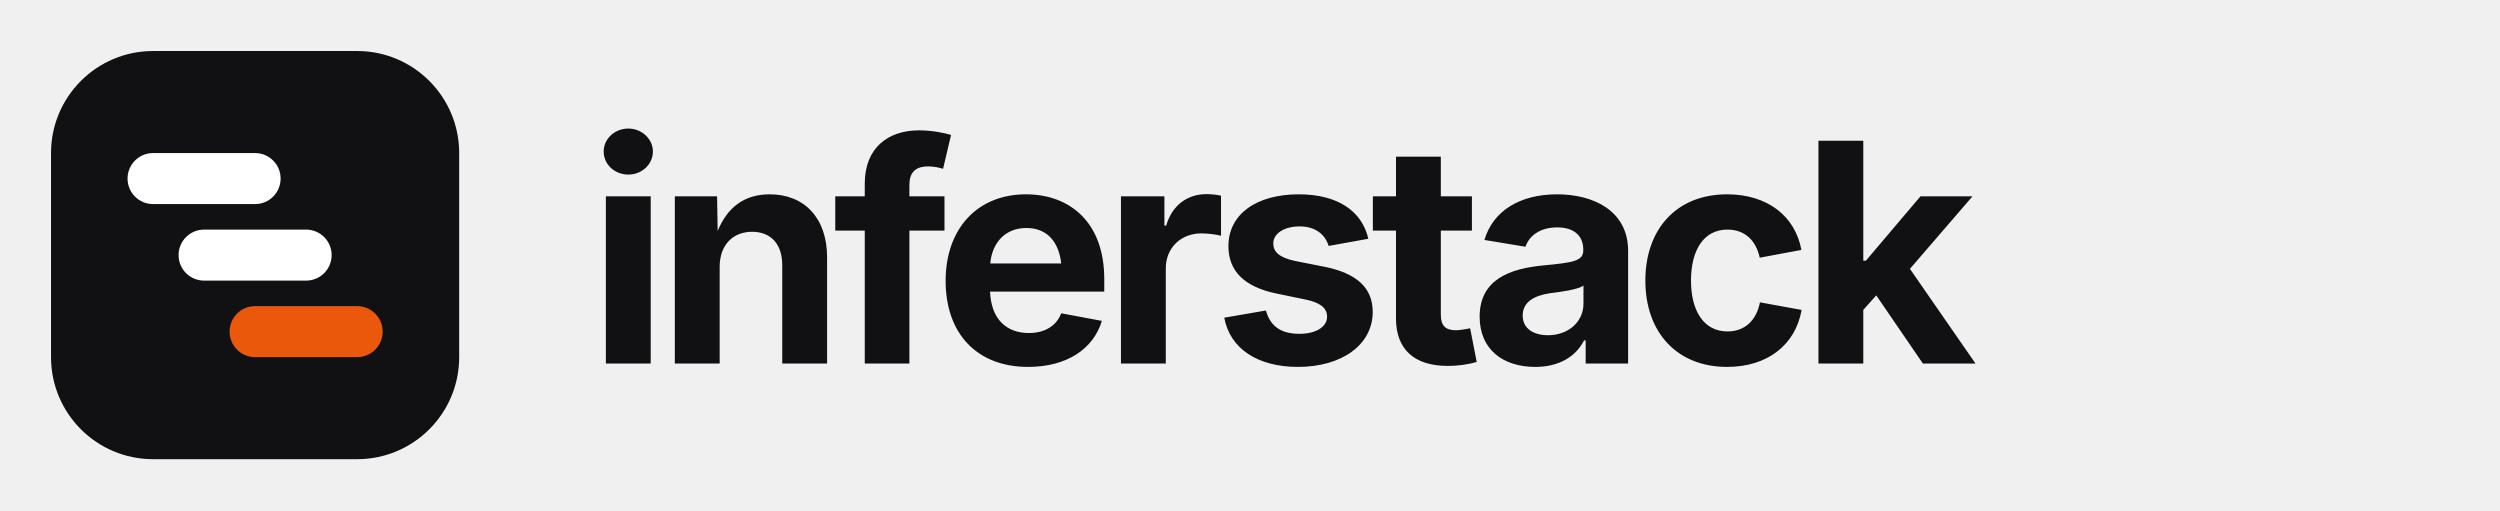
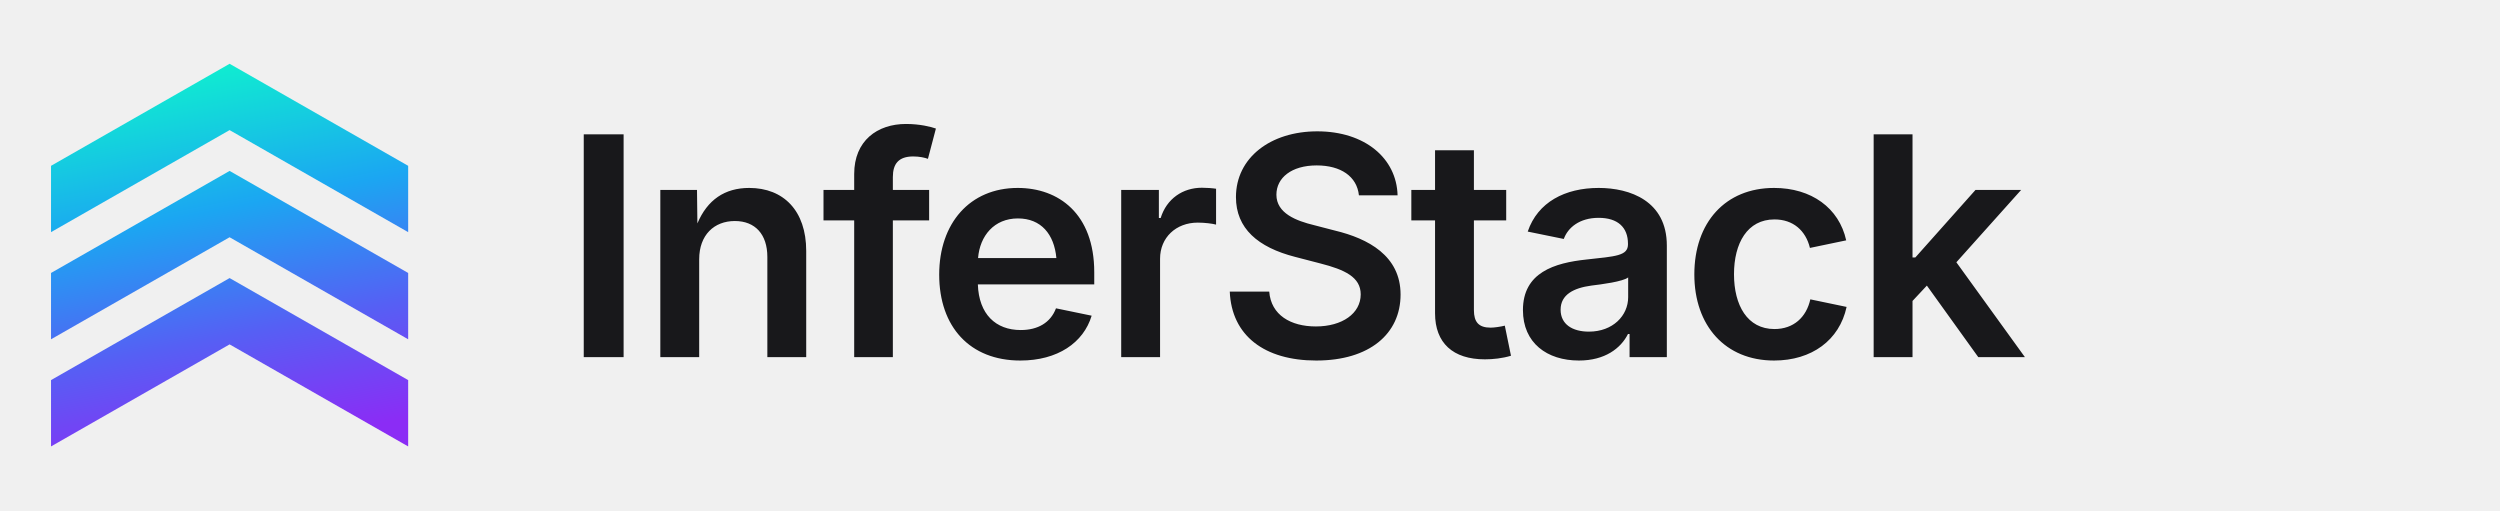
<svg xmlns="http://www.w3.org/2000/svg" viewBox="0 0 196 40" fill="none">
-   <rect x="4" y="4" width="32" height="32" rx="8" fill="#111113" />
-   <rect x="10" y="12" width="12" height="4" rx="2" fill="#ffffff" />
-   <rect x="14" y="18" width="12" height="4" rx="2" fill="#ffffff" />
-   <rect x="18" y="24" width="12" height="4" rx="2" fill="#ea580c" />
-   <text x="46" y="28.5" font-family="Pretendard, Inter, system-ui, sans-serif" font-size="24" font-weight="700" letter-spacing="-1.1" fill="#111113">inferstack</text>
+   <g transform="translate(2 4)">
+     <defs>
+       <linearGradient id="is-g" x1="13" y1="1" x2="19" y2="31" gradientUnits="userSpaceOnUse">
+         <stop offset="0" stop-color="#0FF0CF" />
+         <stop offset="0.38" stop-color="#1BA6F2" />
+         <stop offset="0.7" stop-color="#5560F4" />
+         <stop offset="1" stop-color="#8B2CF5" />
+       </linearGradient>
+     </defs>
+     <path d="M2 9 L16 1 L30 9 L30 14.2 L16 6.2 L2 14.2 Z" fill="url(#is-g)" />
+     <path d="M2 17.4 L16 9.4 L30 17.4 L30 22.6 L16 14.6 L2 22.6 Z" fill="url(#is-g)" />
+     <path d="M2 25.8 L16 17.8 L30 25.8 L30 31 L16 23 L2 31 Z" fill="url(#is-g)" />
+   </g>
+   <text x="44" y="28" font-family="Inter, system-ui, sans-serif" font-size="24" font-weight="600" letter-spacing="-0.5" fill="#18181b">InferStack</text>
</svg>
